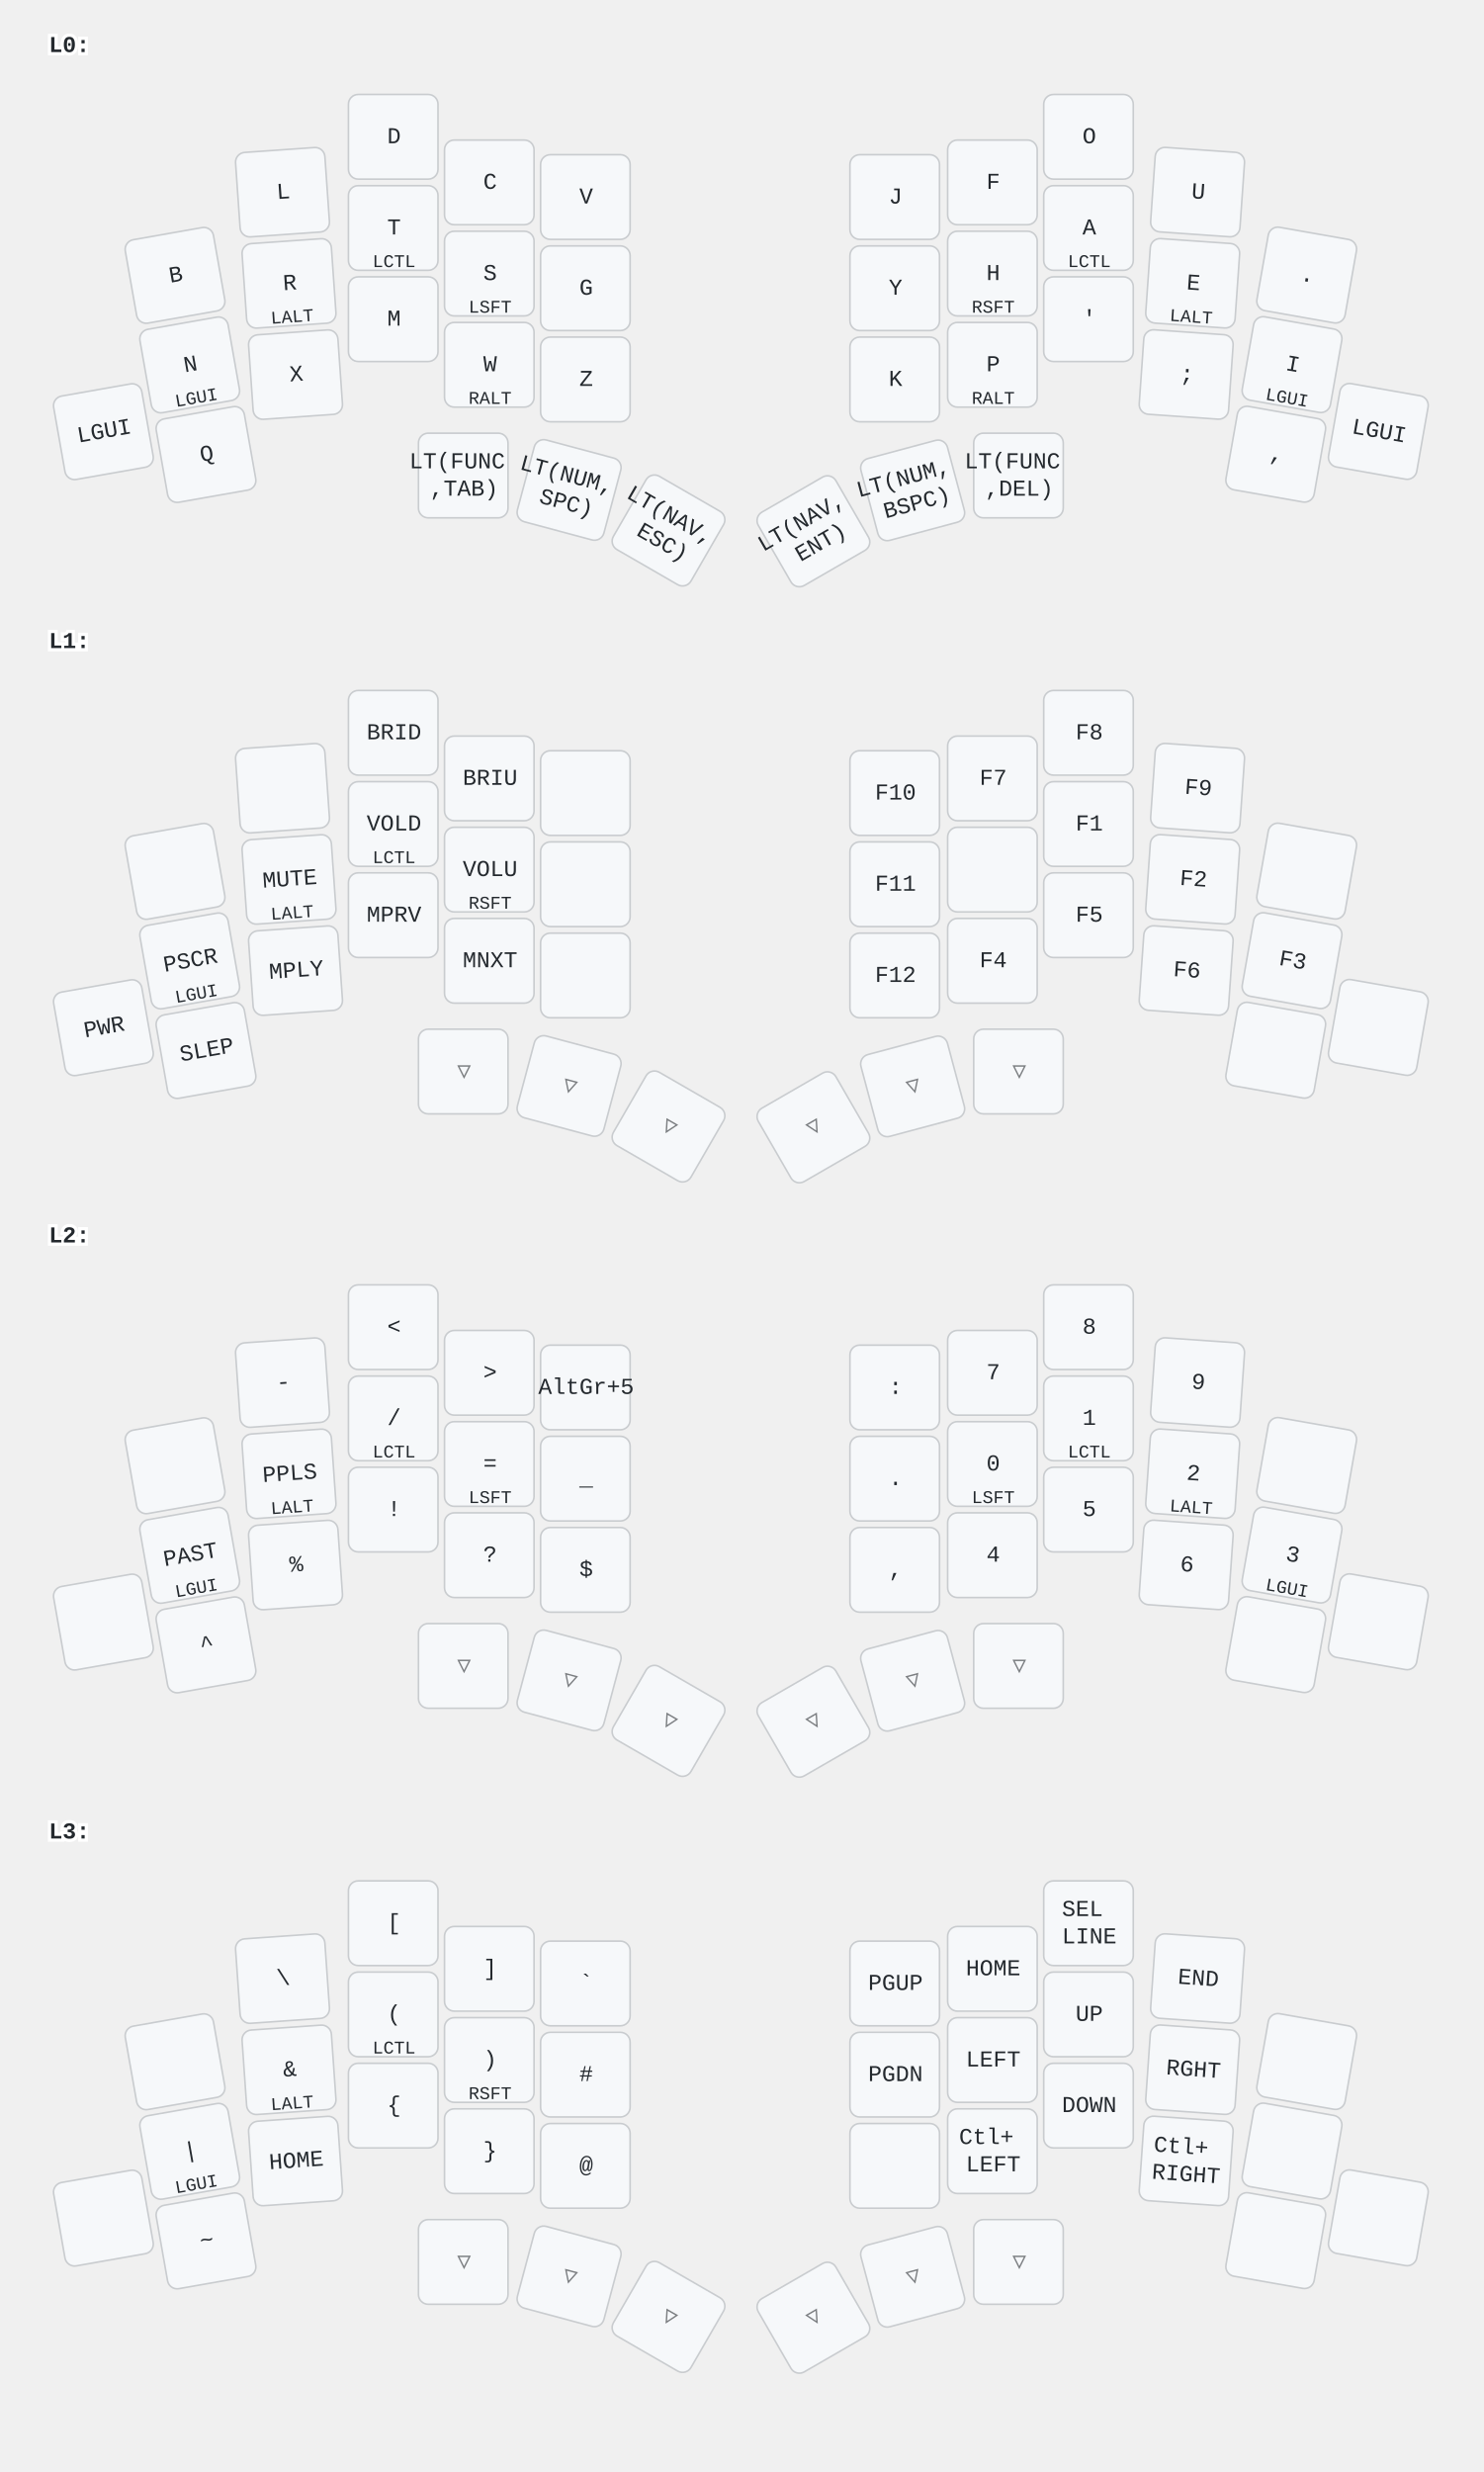
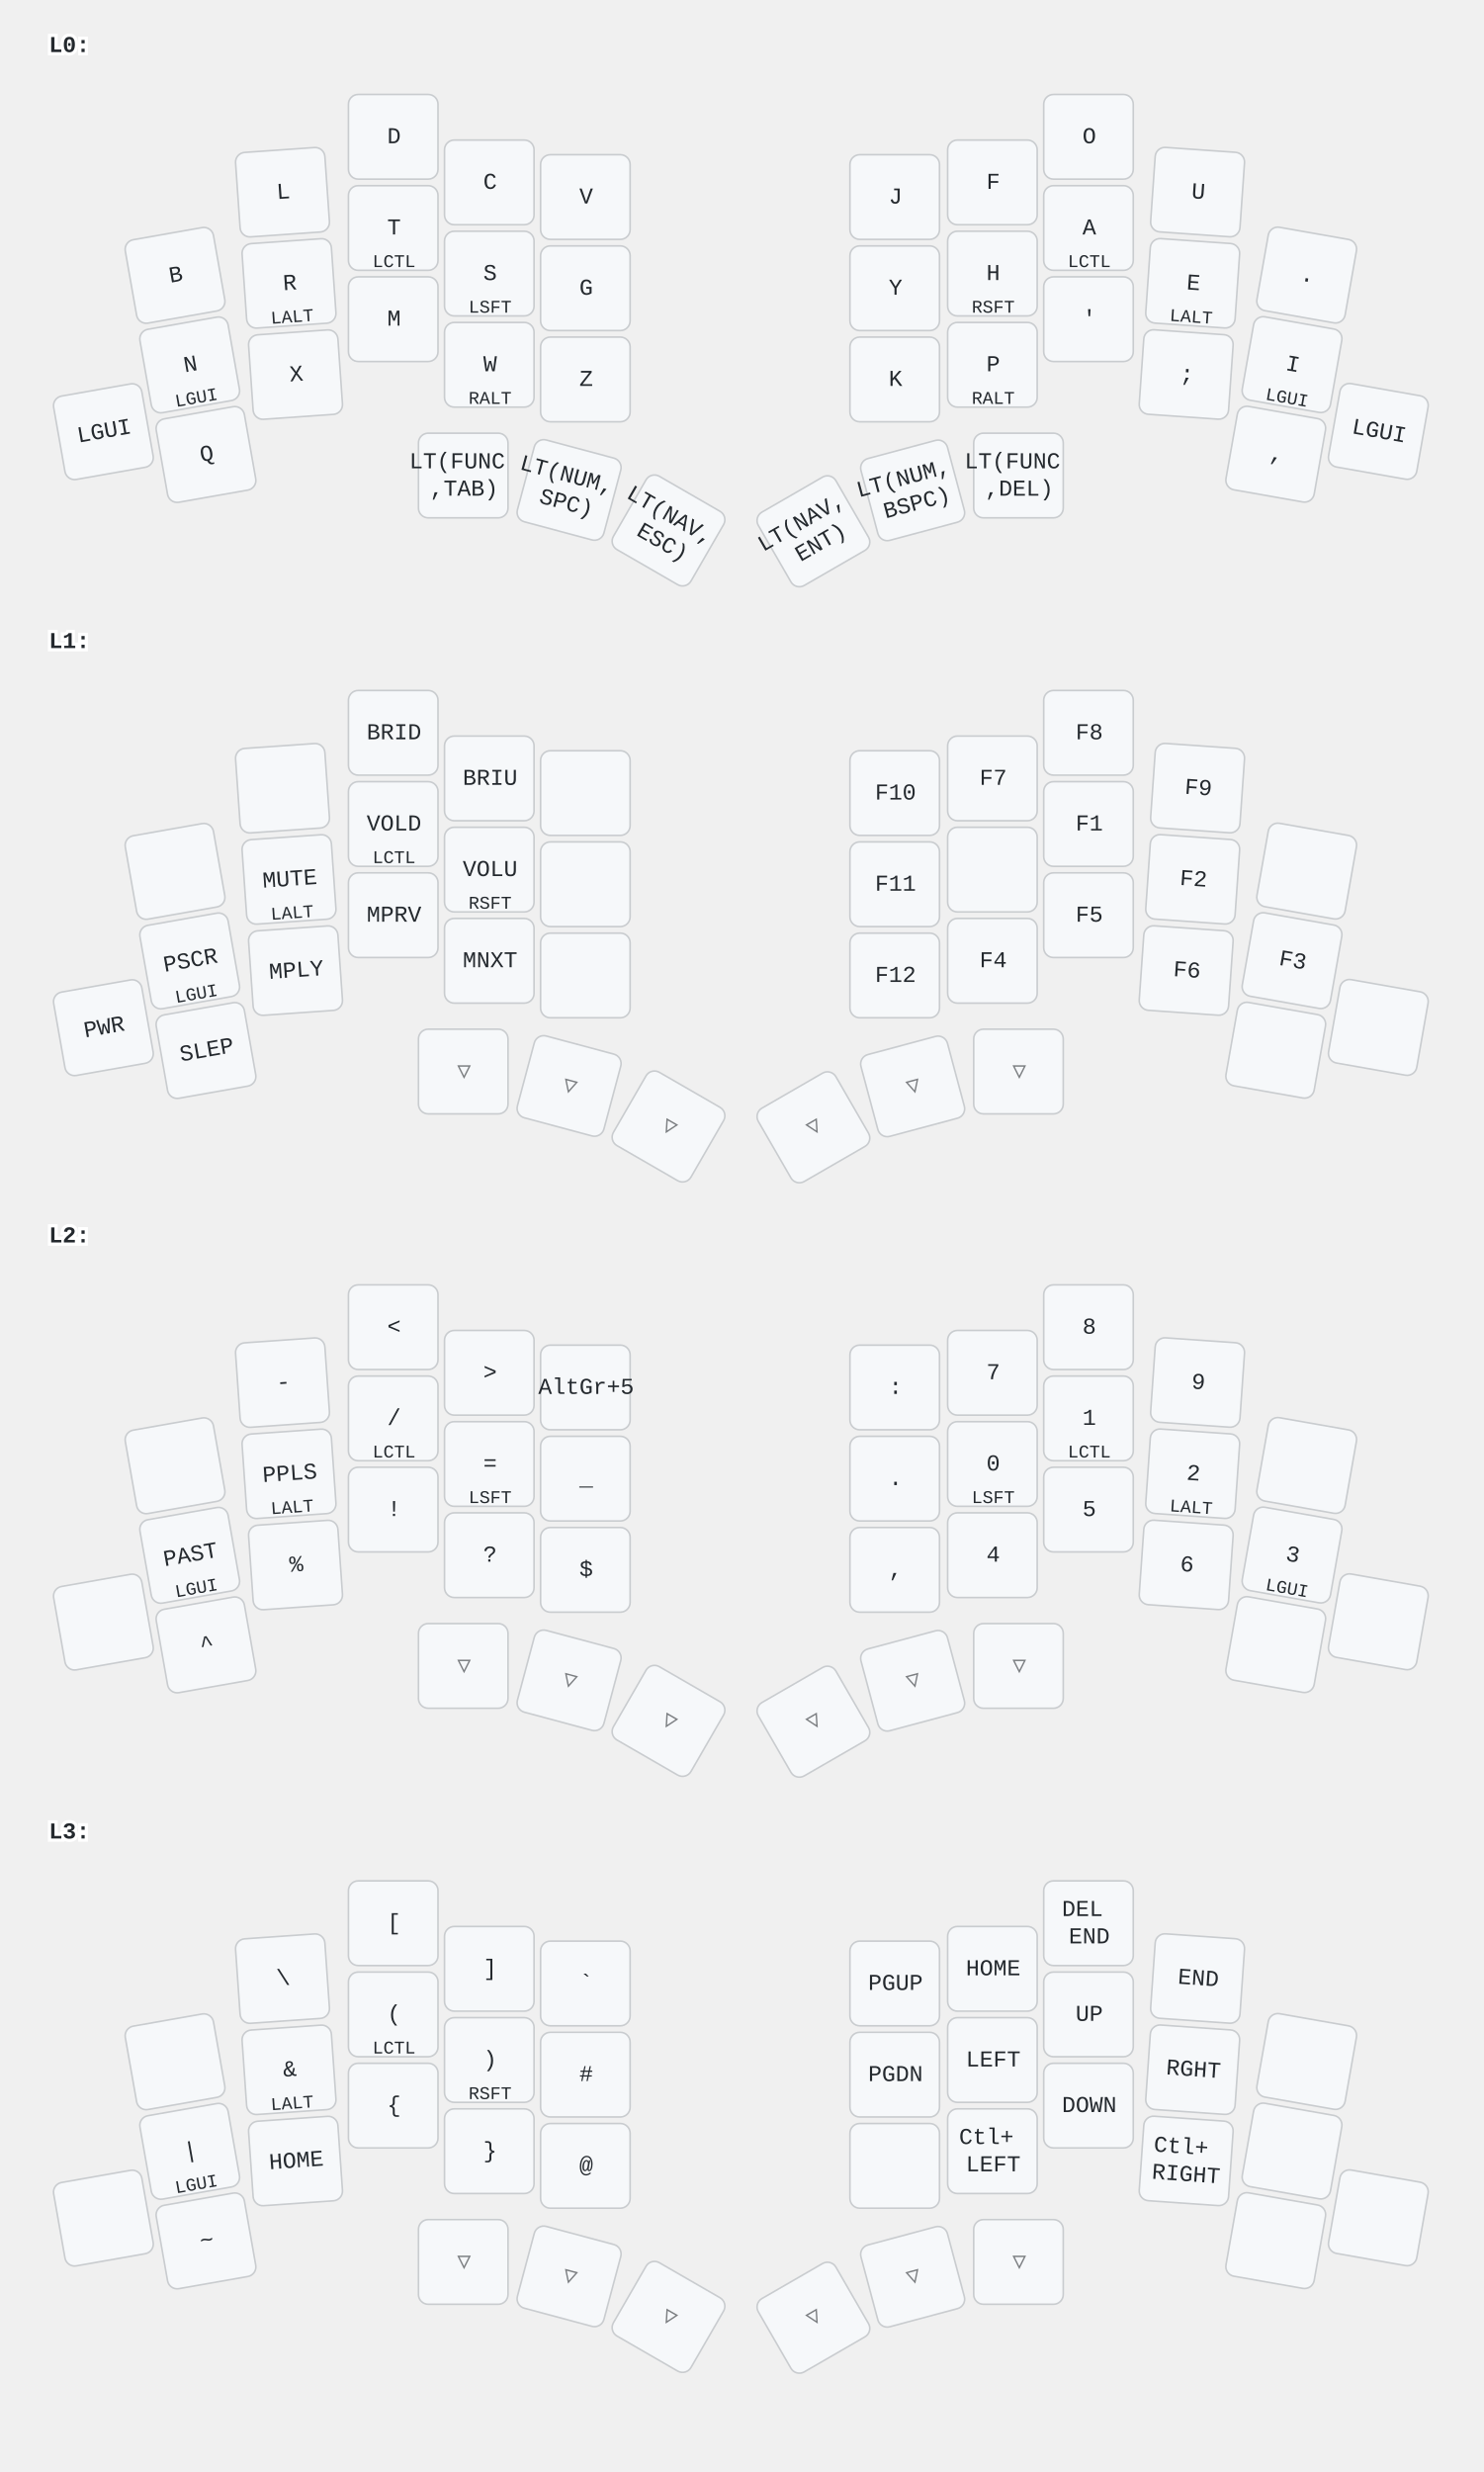
<svg xmlns="http://www.w3.org/2000/svg" width="911" height="1518" viewBox="0 0 911 1518" class="keymap">
  <style>/* inherit to force styles through use tags */
svg path {
    fill: inherit;
}

/* font and background color specifications */
svg.keymap {
    font-family: SFMono-Regular,Consolas,Liberation Mono,Menlo,monospace;
    font-size: 14px;
    font-kerning: normal;
    text-rendering: optimizeLegibility;
    fill: #24292e;
}

/* default key styling */
rect.key {
    fill: #f6f8fa;
}

rect.key, rect.combo {
    stroke: #c9cccf;
    stroke-width: 1;
}

/* default key side styling, only used is draw_key_sides is set */
rect.side {
    filter: brightness(90%);
}

/* color accent for combo boxes */
rect.combo, rect.combo-separate {
    fill: #cdf;
}

/* color accent for held keys */
rect.held, rect.combo.held {
    fill: #fdd;
}

/* color accent for ghost (optional) keys */
rect.ghost, rect.combo.ghost {
    stroke-dasharray: 4, 4;
    stroke-width: 2;
}

text {
    text-anchor: middle;
    dominant-baseline: middle;
}

/* styling for layer labels */
text.label {
    font-weight: bold;
    text-anchor: start;
    stroke: white;
    stroke-width: 4;
    paint-order: stroke;
}

/* styling for optional footer */
text.footer {
    text-anchor: end;
    dominant-baseline: auto;
    stroke: white;
    stroke-width: 4;
    paint-order: stroke;
}

/* styling for combo tap, and key non-tap label text */
text.combo, text.hold, text.shifted, text.left, text.right {
    font-size: 11px;
}

text.hold {
    text-anchor: middle;
    dominant-baseline: auto;
}

text.shifted {
    text-anchor: middle;
    dominant-baseline: hanging;
}

text.left {
    text-anchor: start;
}

text.right {
    text-anchor: end;
}

text.layer-activator {
    text-decoration: underline;
}

/* styling for hold/shifted label text in combo box */
text.combo.hold, text.combo.shifted, text.combo.left, text.combo.right {
    font-size: 8px;
}

/* lighter symbol for transparent keys */
text.trans {
    fill: #7b7e81;
}

/* styling for combo dendrons */
path.combo {
    stroke-width: 1;
    stroke: gray;
    fill: none;
}

/* Start Tabler Icons Cleanup */
/* cannot use height/width with glyphs */
.icon-tabler &gt; path {
    fill: inherit;
    stroke: inherit;
    stroke-width: 2;
}
/* hide tabler's default box */
.icon-tabler &gt; path[stroke="none"][fill="none"] {
    visibility: hidden;
}
/* End Tabler Icons Cleanup */
</style>
  <g transform="translate(30, 0)" class="layer-L0">
    <text x="0" y="28" class="label" id="L0">L0:</text>
    <g transform="translate(0, 56)">
      <g transform="translate(78, 113) rotate(-10.0)" class="key keypos-0">
        <rect rx="6" ry="6" x="-28" y="-26" width="55" height="52" class="key" />
        <text x="0" y="0" class="key tap">B</text>
      </g>
      <g transform="translate(144, 62) rotate(-4.0)" class="key keypos-1">
        <rect rx="6" ry="6" x="-28" y="-26" width="55" height="52" class="key" />
        <text x="0" y="0" class="key tap">L</text>
      </g>
      <g transform="translate(212, 28)" class="key keypos-2">
        <rect rx="6" ry="6" x="-28" y="-26" width="55" height="52" class="key" />
        <text x="0" y="0" class="key tap">D</text>
      </g>
      <g transform="translate(271, 56)" class="key keypos-3">
        <rect rx="6" ry="6" x="-28" y="-26" width="55" height="52" class="key" />
        <text x="0" y="0" class="key tap">C</text>
      </g>
      <g transform="translate(330, 65)" class="key keypos-4">
        <rect rx="6" ry="6" x="-28" y="-26" width="55" height="52" class="key" />
        <text x="0" y="0" class="key tap">V</text>
      </g>
      <g transform="translate(520, 65)" class="key keypos-5">
        <rect rx="6" ry="6" x="-28" y="-26" width="55" height="52" class="key" />
        <text x="0" y="0" class="key tap">J</text>
      </g>
      <g transform="translate(580, 56)" class="key keypos-6">
        <rect rx="6" ry="6" x="-28" y="-26" width="55" height="52" class="key" />
        <text x="0" y="0" class="key tap">F</text>
      </g>
      <g transform="translate(639, 28)" class="key keypos-7">
        <rect rx="6" ry="6" x="-28" y="-26" width="55" height="52" class="key" />
        <text x="0" y="0" class="key tap">O</text>
      </g>
      <g transform="translate(706, 62) rotate(4.0)" class="key keypos-8">
        <rect rx="6" ry="6" x="-28" y="-26" width="55" height="52" class="key" />
        <text x="0" y="0" class="key tap">U</text>
      </g>
      <g transform="translate(773, 113) rotate(10.0)" class="key keypos-9">
        <rect rx="6" ry="6" x="-28" y="-26" width="55" height="52" class="key" />
        <text x="0" y="0" class="key tap">.</text>
      </g>
      <g transform="translate(87, 168) rotate(-10.0)" class="key keypos-10">
        <rect rx="6" ry="6" x="-28" y="-26" width="55" height="52" class="key" />
        <text x="0" y="0" class="key tap">N</text>
        <text x="0" y="24" class="key hold">LGUI</text>
      </g>
      <g transform="translate(148, 118) rotate(-4.0)" class="key keypos-11">
        <rect rx="6" ry="6" x="-28" y="-26" width="55" height="52" class="key" />
        <text x="0" y="0" class="key tap">R</text>
        <text x="0" y="24" class="key hold">LALT</text>
      </g>
      <g transform="translate(212, 84)" class="key keypos-12">
        <rect rx="6" ry="6" x="-28" y="-26" width="55" height="52" class="key" />
        <text x="0" y="0" class="key tap">T</text>
        <text x="0" y="24" class="key hold">LCTL</text>
      </g>
      <g transform="translate(271, 112)" class="key keypos-13">
        <rect rx="6" ry="6" x="-28" y="-26" width="55" height="52" class="key" />
        <text x="0" y="0" class="key tap">S</text>
        <text x="0" y="24" class="key hold">LSFT</text>
      </g>
      <g transform="translate(330, 121)" class="key keypos-14">
        <rect rx="6" ry="6" x="-28" y="-26" width="55" height="52" class="key" />
        <text x="0" y="0" class="key tap">G</text>
      </g>
      <g transform="translate(520, 121)" class="key keypos-15">
        <rect rx="6" ry="6" x="-28" y="-26" width="55" height="52" class="key" />
        <text x="0" y="0" class="key tap">Y</text>
      </g>
      <g transform="translate(580, 112)" class="key keypos-16">
        <rect rx="6" ry="6" x="-28" y="-26" width="55" height="52" class="key" />
        <text x="0" y="0" class="key tap">H</text>
        <text x="0" y="24" class="key hold">RSFT</text>
      </g>
      <g transform="translate(639, 84)" class="key keypos-17">
        <rect rx="6" ry="6" x="-28" y="-26" width="55" height="52" class="key" />
        <text x="0" y="0" class="key tap">A</text>
        <text x="0" y="24" class="key hold">LCTL</text>
      </g>
      <g transform="translate(703, 118) rotate(4.0)" class="key keypos-18">
        <rect rx="6" ry="6" x="-28" y="-26" width="55" height="52" class="key" />
        <text x="0" y="0" class="key tap">E</text>
        <text x="0" y="24" class="key hold">LALT</text>
      </g>
      <g transform="translate(764, 168) rotate(10.0)" class="key keypos-19">
        <rect rx="6" ry="6" x="-28" y="-26" width="55" height="52" class="key" />
        <text x="0" y="0" class="key tap">I</text>
        <text x="0" y="24" class="key hold">LGUI</text>
      </g>
      <g transform="translate(34, 209) rotate(-10.0)" class="key keypos-20">
        <rect rx="6" ry="6" x="-28" y="-26" width="55" height="52" class="key" />
        <text x="0" y="0" class="key tap">LGUI</text>
      </g>
      <g transform="translate(97, 223) rotate(-10.0)" class="key keypos-21">
        <rect rx="6" ry="6" x="-28" y="-26" width="55" height="52" class="key" />
        <text x="0" y="0" class="key tap">Q</text>
      </g>
      <g transform="translate(152, 174) rotate(-4.0)" class="key keypos-22">
        <rect rx="6" ry="6" x="-28" y="-26" width="55" height="52" class="key" />
        <text x="0" y="0" class="key tap">X</text>
      </g>
      <g transform="translate(212, 140)" class="key keypos-23">
        <rect rx="6" ry="6" x="-28" y="-26" width="55" height="52" class="key" />
        <text x="0" y="0" class="key tap">M</text>
      </g>
      <g transform="translate(271, 168)" class="key keypos-24">
        <rect rx="6" ry="6" x="-28" y="-26" width="55" height="52" class="key" />
        <text x="0" y="0" class="key tap">W</text>
        <text x="0" y="24" class="key hold">RALT</text>
      </g>
      <g transform="translate(330, 177)" class="key keypos-25">
        <rect rx="6" ry="6" x="-28" y="-26" width="55" height="52" class="key" />
        <text x="0" y="0" class="key tap">Z</text>
      </g>
      <g transform="translate(520, 177)" class="key keypos-26">
        <rect rx="6" ry="6" x="-28" y="-26" width="55" height="52" class="key" />
        <text x="0" y="0" class="key tap">K</text>
      </g>
      <g transform="translate(580, 168)" class="key keypos-27">
        <rect rx="6" ry="6" x="-28" y="-26" width="55" height="52" class="key" />
        <text x="0" y="0" class="key tap">P</text>
        <text x="0" y="24" class="key hold">RALT</text>
      </g>
      <g transform="translate(639, 140)" class="key keypos-28">
        <rect rx="6" ry="6" x="-28" y="-26" width="55" height="52" class="key" />
        <text x="0" y="0" class="key tap">'</text>
      </g>
      <g transform="translate(699, 174) rotate(4.0)" class="key keypos-29">
        <rect rx="6" ry="6" x="-28" y="-26" width="55" height="52" class="key" />
        <text x="0" y="0" class="key tap">;</text>
      </g>
      <g transform="translate(754, 223) rotate(10.0)" class="key keypos-30">
        <rect rx="6" ry="6" x="-28" y="-26" width="55" height="52" class="key" />
        <text x="0" y="0" class="key tap">,</text>
      </g>
      <g transform="translate(817, 209) rotate(10.0)" class="key keypos-31">
        <rect rx="6" ry="6" x="-28" y="-26" width="55" height="52" class="key" />
        <text x="0" y="0" class="key tap">LGUI</text>
      </g>
      <g transform="translate(255, 236)" class="key keypos-32">
        <rect rx="6" ry="6" x="-28" y="-26" width="55" height="52" class="key" />
        <text x="0" y="0" class="key tap">
          <tspan x="0" dy="-0.6em">LT(FUNC</tspan>
          <tspan x="0" dy="1.2em">,TAB)</tspan>
        </text>
      </g>
      <g transform="translate(320, 245) rotate(15.0)" class="key keypos-33">
        <rect rx="6" ry="6" x="-28" y="-26" width="55" height="52" class="key" />
        <text x="0" y="0" class="key tap">
          <tspan x="0" dy="-0.6em">LT(NUM,</tspan>
          <tspan x="0" dy="1.2em">SPC)</tspan>
        </text>
      </g>
      <g transform="translate(381, 270) rotate(30.0)" class="key keypos-34">
        <rect rx="6" ry="6" x="-28" y="-26" width="55" height="52" class="key" />
        <text x="0" y="0" class="key tap">
          <tspan x="0" dy="-0.6em">LT(NAV,</tspan>
          <tspan x="0" dy="1.2em">ESC)</tspan>
        </text>
      </g>
      <g transform="translate(470, 270) rotate(-30.0)" class="key keypos-35">
        <rect rx="6" ry="6" x="-28" y="-26" width="55" height="52" class="key" />
        <text x="0" y="0" class="key tap">
          <tspan x="0" dy="-0.6em">LT(NAV,</tspan>
          <tspan x="0" dy="1.2em">ENT)</tspan>
        </text>
      </g>
      <g transform="translate(531, 245) rotate(-15.0)" class="key keypos-36">
        <rect rx="6" ry="6" x="-28" y="-26" width="55" height="52" class="key" />
        <text x="0" y="0" class="key tap">
          <tspan x="0" dy="-0.6em">LT(NUM,</tspan>
          <tspan x="0" dy="1.2em">BSPC)</tspan>
        </text>
      </g>
      <g transform="translate(596, 236)" class="key keypos-37">
        <rect rx="6" ry="6" x="-28" y="-26" width="55" height="52" class="key" />
        <text x="0" y="0" class="key tap">
          <tspan x="0" dy="-0.6em">LT(FUNC</tspan>
          <tspan x="0" dy="1.2em">,DEL)</tspan>
        </text>
      </g>
    </g>
  </g>
  <g transform="translate(30, 366)" class="layer-L1">
    <text x="0" y="28" class="label" id="L1">L1:</text>
    <g transform="translate(0, 56)">
      <g transform="translate(78, 113) rotate(-10.0)" class="key keypos-0">
        <rect rx="6" ry="6" x="-28" y="-26" width="55" height="52" class="key" />
      </g>
      <g transform="translate(144, 62) rotate(-4.0)" class="key keypos-1">
        <rect rx="6" ry="6" x="-28" y="-26" width="55" height="52" class="key" />
      </g>
      <g transform="translate(212, 28)" class="key keypos-2">
        <rect rx="6" ry="6" x="-28" y="-26" width="55" height="52" class="key" />
        <text x="0" y="0" class="key tap">BRID</text>
      </g>
      <g transform="translate(271, 56)" class="key keypos-3">
        <rect rx="6" ry="6" x="-28" y="-26" width="55" height="52" class="key" />
        <text x="0" y="0" class="key tap">BRIU</text>
      </g>
      <g transform="translate(330, 65)" class="key keypos-4">
        <rect rx="6" ry="6" x="-28" y="-26" width="55" height="52" class="key" />
      </g>
      <g transform="translate(520, 65)" class="key keypos-5">
        <rect rx="6" ry="6" x="-28" y="-26" width="55" height="52" class="key" />
        <text x="0" y="0" class="key tap">F10</text>
      </g>
      <g transform="translate(580, 56)" class="key keypos-6">
        <rect rx="6" ry="6" x="-28" y="-26" width="55" height="52" class="key" />
        <text x="0" y="0" class="key tap">F7</text>
      </g>
      <g transform="translate(639, 28)" class="key keypos-7">
        <rect rx="6" ry="6" x="-28" y="-26" width="55" height="52" class="key" />
        <text x="0" y="0" class="key tap">F8</text>
      </g>
      <g transform="translate(706, 62) rotate(4.0)" class="key keypos-8">
        <rect rx="6" ry="6" x="-28" y="-26" width="55" height="52" class="key" />
        <text x="0" y="0" class="key tap">F9</text>
      </g>
      <g transform="translate(773, 113) rotate(10.0)" class="key keypos-9">
        <rect rx="6" ry="6" x="-28" y="-26" width="55" height="52" class="key" />
      </g>
      <g transform="translate(87, 168) rotate(-10.0)" class="key keypos-10">
        <rect rx="6" ry="6" x="-28" y="-26" width="55" height="52" class="key" />
        <text x="0" y="0" class="key tap">PSCR</text>
        <text x="0" y="24" class="key hold">LGUI</text>
      </g>
      <g transform="translate(148, 118) rotate(-4.0)" class="key keypos-11">
        <rect rx="6" ry="6" x="-28" y="-26" width="55" height="52" class="key" />
        <text x="0" y="0" class="key tap">MUTE</text>
        <text x="0" y="24" class="key hold">LALT</text>
      </g>
      <g transform="translate(212, 84)" class="key keypos-12">
        <rect rx="6" ry="6" x="-28" y="-26" width="55" height="52" class="key" />
        <text x="0" y="0" class="key tap">VOLD</text>
        <text x="0" y="24" class="key hold">LCTL</text>
      </g>
      <g transform="translate(271, 112)" class="key keypos-13">
        <rect rx="6" ry="6" x="-28" y="-26" width="55" height="52" class="key" />
        <text x="0" y="0" class="key tap">VOLU</text>
        <text x="0" y="24" class="key hold">RSFT</text>
      </g>
      <g transform="translate(330, 121)" class="key keypos-14">
        <rect rx="6" ry="6" x="-28" y="-26" width="55" height="52" class="key" />
      </g>
      <g transform="translate(520, 121)" class="key keypos-15">
        <rect rx="6" ry="6" x="-28" y="-26" width="55" height="52" class="key" />
        <text x="0" y="0" class="key tap">F11</text>
      </g>
      <g transform="translate(580, 112)" class="key keypos-16">
        <rect rx="6" ry="6" x="-28" y="-26" width="55" height="52" class="key" />
      </g>
      <g transform="translate(639, 84)" class="key keypos-17">
        <rect rx="6" ry="6" x="-28" y="-26" width="55" height="52" class="key" />
        <text x="0" y="0" class="key tap">F1</text>
      </g>
      <g transform="translate(703, 118) rotate(4.0)" class="key keypos-18">
        <rect rx="6" ry="6" x="-28" y="-26" width="55" height="52" class="key" />
        <text x="0" y="0" class="key tap">F2</text>
      </g>
      <g transform="translate(764, 168) rotate(10.0)" class="key keypos-19">
        <rect rx="6" ry="6" x="-28" y="-26" width="55" height="52" class="key" />
        <text x="0" y="0" class="key tap">F3</text>
      </g>
      <g transform="translate(34, 209) rotate(-10.0)" class="key keypos-20">
        <rect rx="6" ry="6" x="-28" y="-26" width="55" height="52" class="key" />
        <text x="0" y="0" class="key tap">PWR</text>
      </g>
      <g transform="translate(97, 223) rotate(-10.0)" class="key keypos-21">
        <rect rx="6" ry="6" x="-28" y="-26" width="55" height="52" class="key" />
        <text x="0" y="0" class="key tap">SLEP</text>
      </g>
      <g transform="translate(152, 174) rotate(-4.0)" class="key keypos-22">
        <rect rx="6" ry="6" x="-28" y="-26" width="55" height="52" class="key" />
        <text x="0" y="0" class="key tap">MPLY</text>
      </g>
      <g transform="translate(212, 140)" class="key keypos-23">
        <rect rx="6" ry="6" x="-28" y="-26" width="55" height="52" class="key" />
        <text x="0" y="0" class="key tap">MPRV</text>
      </g>
      <g transform="translate(271, 168)" class="key keypos-24">
        <rect rx="6" ry="6" x="-28" y="-26" width="55" height="52" class="key" />
        <text x="0" y="0" class="key tap">MNXT</text>
      </g>
      <g transform="translate(330, 177)" class="key keypos-25">
        <rect rx="6" ry="6" x="-28" y="-26" width="55" height="52" class="key" />
      </g>
      <g transform="translate(520, 177)" class="key keypos-26">
        <rect rx="6" ry="6" x="-28" y="-26" width="55" height="52" class="key" />
        <text x="0" y="0" class="key tap">F12</text>
      </g>
      <g transform="translate(580, 168)" class="key keypos-27">
        <rect rx="6" ry="6" x="-28" y="-26" width="55" height="52" class="key" />
        <text x="0" y="0" class="key tap">F4</text>
      </g>
      <g transform="translate(639, 140)" class="key keypos-28">
        <rect rx="6" ry="6" x="-28" y="-26" width="55" height="52" class="key" />
        <text x="0" y="0" class="key tap">F5</text>
      </g>
      <g transform="translate(699, 174) rotate(4.0)" class="key keypos-29">
        <rect rx="6" ry="6" x="-28" y="-26" width="55" height="52" class="key" />
        <text x="0" y="0" class="key tap">F6</text>
      </g>
      <g transform="translate(754, 223) rotate(10.0)" class="key keypos-30">
        <rect rx="6" ry="6" x="-28" y="-26" width="55" height="52" class="key" />
      </g>
      <g transform="translate(817, 209) rotate(10.0)" class="key keypos-31">
        <rect rx="6" ry="6" x="-28" y="-26" width="55" height="52" class="key" />
      </g>
      <g transform="translate(255, 236)" class="key trans keypos-32">
        <rect rx="6" ry="6" x="-28" y="-26" width="55" height="52" class="key trans" />
        <text x="0" y="0" class="key trans tap">▽</text>
      </g>
      <g transform="translate(320, 245) rotate(15.0)" class="key trans keypos-33">
        <rect rx="6" ry="6" x="-28" y="-26" width="55" height="52" class="key trans" />
        <text x="0" y="0" class="key trans tap">▽</text>
      </g>
      <g transform="translate(381, 270) rotate(30.0)" class="key trans keypos-34">
        <rect rx="6" ry="6" x="-28" y="-26" width="55" height="52" class="key trans" />
        <text x="0" y="0" class="key trans tap">▽</text>
      </g>
      <g transform="translate(470, 270) rotate(-30.0)" class="key trans keypos-35">
        <rect rx="6" ry="6" x="-28" y="-26" width="55" height="52" class="key trans" />
        <text x="0" y="0" class="key trans tap">▽</text>
      </g>
      <g transform="translate(531, 245) rotate(-15.0)" class="key trans keypos-36">
        <rect rx="6" ry="6" x="-28" y="-26" width="55" height="52" class="key trans" />
        <text x="0" y="0" class="key trans tap">▽</text>
      </g>
      <g transform="translate(596, 236)" class="key trans keypos-37">
        <rect rx="6" ry="6" x="-28" y="-26" width="55" height="52" class="key trans" />
        <text x="0" y="0" class="key trans tap">▽</text>
      </g>
    </g>
  </g>
  <g transform="translate(30, 731)" class="layer-L2">
    <text x="0" y="28" class="label" id="L2">L2:</text>
    <g transform="translate(0, 56)">
      <g transform="translate(78, 113) rotate(-10.0)" class="key keypos-0">
        <rect rx="6" ry="6" x="-28" y="-26" width="55" height="52" class="key" />
      </g>
      <g transform="translate(144, 62) rotate(-4.0)" class="key keypos-1">
        <rect rx="6" ry="6" x="-28" y="-26" width="55" height="52" class="key" />
        <text x="0" y="0" class="key tap">-</text>
      </g>
      <g transform="translate(212, 28)" class="key keypos-2">
        <rect rx="6" ry="6" x="-28" y="-26" width="55" height="52" class="key" />
        <text x="0" y="0" class="key tap">&lt;</text>
      </g>
      <g transform="translate(271, 56)" class="key keypos-3">
        <rect rx="6" ry="6" x="-28" y="-26" width="55" height="52" class="key" />
        <text x="0" y="0" class="key tap">&gt;</text>
      </g>
      <g transform="translate(330, 65)" class="key keypos-4">
        <rect rx="6" ry="6" x="-28" y="-26" width="55" height="52" class="key" />
        <text x="0" y="0" class="key tap">AltGr+5</text>
      </g>
      <g transform="translate(520, 65)" class="key keypos-5">
        <rect rx="6" ry="6" x="-28" y="-26" width="55" height="52" class="key" />
        <text x="0" y="0" class="key tap">:</text>
      </g>
      <g transform="translate(580, 56)" class="key keypos-6">
        <rect rx="6" ry="6" x="-28" y="-26" width="55" height="52" class="key" />
        <text x="0" y="0" class="key tap">7</text>
      </g>
      <g transform="translate(639, 28)" class="key keypos-7">
        <rect rx="6" ry="6" x="-28" y="-26" width="55" height="52" class="key" />
        <text x="0" y="0" class="key tap">8</text>
      </g>
      <g transform="translate(706, 62) rotate(4.0)" class="key keypos-8">
        <rect rx="6" ry="6" x="-28" y="-26" width="55" height="52" class="key" />
        <text x="0" y="0" class="key tap">9</text>
      </g>
      <g transform="translate(773, 113) rotate(10.0)" class="key keypos-9">
        <rect rx="6" ry="6" x="-28" y="-26" width="55" height="52" class="key" />
      </g>
      <g transform="translate(87, 168) rotate(-10.0)" class="key keypos-10">
        <rect rx="6" ry="6" x="-28" y="-26" width="55" height="52" class="key" />
        <text x="0" y="0" class="key tap">PAST</text>
        <text x="0" y="24" class="key hold">LGUI</text>
      </g>
      <g transform="translate(148, 118) rotate(-4.0)" class="key keypos-11">
        <rect rx="6" ry="6" x="-28" y="-26" width="55" height="52" class="key" />
        <text x="0" y="0" class="key tap">PPLS</text>
        <text x="0" y="24" class="key hold">LALT</text>
      </g>
      <g transform="translate(212, 84)" class="key keypos-12">
        <rect rx="6" ry="6" x="-28" y="-26" width="55" height="52" class="key" />
        <text x="0" y="0" class="key tap">/</text>
        <text x="0" y="24" class="key hold">LCTL</text>
      </g>
      <g transform="translate(271, 112)" class="key keypos-13">
        <rect rx="6" ry="6" x="-28" y="-26" width="55" height="52" class="key" />
        <text x="0" y="0" class="key tap">=</text>
        <text x="0" y="24" class="key hold">LSFT</text>
      </g>
      <g transform="translate(330, 121)" class="key keypos-14">
        <rect rx="6" ry="6" x="-28" y="-26" width="55" height="52" class="key" />
        <text x="0" y="0" class="key tap">_</text>
      </g>
      <g transform="translate(520, 121)" class="key keypos-15">
        <rect rx="6" ry="6" x="-28" y="-26" width="55" height="52" class="key" />
        <text x="0" y="0" class="key tap">.</text>
      </g>
      <g transform="translate(580, 112)" class="key keypos-16">
        <rect rx="6" ry="6" x="-28" y="-26" width="55" height="52" class="key" />
        <text x="0" y="0" class="key tap">0</text>
        <text x="0" y="24" class="key hold">LSFT</text>
      </g>
      <g transform="translate(639, 84)" class="key keypos-17">
        <rect rx="6" ry="6" x="-28" y="-26" width="55" height="52" class="key" />
        <text x="0" y="0" class="key tap">1</text>
        <text x="0" y="24" class="key hold">LCTL</text>
      </g>
      <g transform="translate(703, 118) rotate(4.0)" class="key keypos-18">
        <rect rx="6" ry="6" x="-28" y="-26" width="55" height="52" class="key" />
        <text x="0" y="0" class="key tap">2</text>
        <text x="0" y="24" class="key hold">LALT</text>
      </g>
      <g transform="translate(764, 168) rotate(10.0)" class="key keypos-19">
        <rect rx="6" ry="6" x="-28" y="-26" width="55" height="52" class="key" />
        <text x="0" y="0" class="key tap">3</text>
        <text x="0" y="24" class="key hold">LGUI</text>
      </g>
      <g transform="translate(34, 209) rotate(-10.0)" class="key keypos-20">
        <rect rx="6" ry="6" x="-28" y="-26" width="55" height="52" class="key" />
      </g>
      <g transform="translate(97, 223) rotate(-10.0)" class="key keypos-21">
        <rect rx="6" ry="6" x="-28" y="-26" width="55" height="52" class="key" />
        <text x="0" y="0" class="key tap">^</text>
      </g>
      <g transform="translate(152, 174) rotate(-4.0)" class="key keypos-22">
        <rect rx="6" ry="6" x="-28" y="-26" width="55" height="52" class="key" />
        <text x="0" y="0" class="key tap">%</text>
      </g>
      <g transform="translate(212, 140)" class="key keypos-23">
        <rect rx="6" ry="6" x="-28" y="-26" width="55" height="52" class="key" />
        <text x="0" y="0" class="key tap">!</text>
      </g>
      <g transform="translate(271, 168)" class="key keypos-24">
        <rect rx="6" ry="6" x="-28" y="-26" width="55" height="52" class="key" />
        <text x="0" y="0" class="key tap">?</text>
      </g>
      <g transform="translate(330, 177)" class="key keypos-25">
        <rect rx="6" ry="6" x="-28" y="-26" width="55" height="52" class="key" />
        <text x="0" y="0" class="key tap">$</text>
      </g>
      <g transform="translate(520, 177)" class="key keypos-26">
        <rect rx="6" ry="6" x="-28" y="-26" width="55" height="52" class="key" />
        <text x="0" y="0" class="key tap">,</text>
      </g>
      <g transform="translate(580, 168)" class="key keypos-27">
        <rect rx="6" ry="6" x="-28" y="-26" width="55" height="52" class="key" />
        <text x="0" y="0" class="key tap">4</text>
      </g>
      <g transform="translate(639, 140)" class="key keypos-28">
        <rect rx="6" ry="6" x="-28" y="-26" width="55" height="52" class="key" />
        <text x="0" y="0" class="key tap">5</text>
      </g>
      <g transform="translate(699, 174) rotate(4.0)" class="key keypos-29">
        <rect rx="6" ry="6" x="-28" y="-26" width="55" height="52" class="key" />
        <text x="0" y="0" class="key tap">6</text>
      </g>
      <g transform="translate(754, 223) rotate(10.0)" class="key keypos-30">
        <rect rx="6" ry="6" x="-28" y="-26" width="55" height="52" class="key" />
      </g>
      <g transform="translate(817, 209) rotate(10.0)" class="key keypos-31">
        <rect rx="6" ry="6" x="-28" y="-26" width="55" height="52" class="key" />
      </g>
      <g transform="translate(255, 236)" class="key trans keypos-32">
        <rect rx="6" ry="6" x="-28" y="-26" width="55" height="52" class="key trans" />
        <text x="0" y="0" class="key trans tap">▽</text>
      </g>
      <g transform="translate(320, 245) rotate(15.0)" class="key trans keypos-33">
        <rect rx="6" ry="6" x="-28" y="-26" width="55" height="52" class="key trans" />
        <text x="0" y="0" class="key trans tap">▽</text>
      </g>
      <g transform="translate(381, 270) rotate(30.0)" class="key trans keypos-34">
        <rect rx="6" ry="6" x="-28" y="-26" width="55" height="52" class="key trans" />
        <text x="0" y="0" class="key trans tap">▽</text>
      </g>
      <g transform="translate(470, 270) rotate(-30.0)" class="key trans keypos-35">
        <rect rx="6" ry="6" x="-28" y="-26" width="55" height="52" class="key trans" />
        <text x="0" y="0" class="key trans tap">▽</text>
      </g>
      <g transform="translate(531, 245) rotate(-15.0)" class="key trans keypos-36">
        <rect rx="6" ry="6" x="-28" y="-26" width="55" height="52" class="key trans" />
        <text x="0" y="0" class="key trans tap">▽</text>
      </g>
      <g transform="translate(596, 236)" class="key trans keypos-37">
        <rect rx="6" ry="6" x="-28" y="-26" width="55" height="52" class="key trans" />
        <text x="0" y="0" class="key trans tap">▽</text>
      </g>
    </g>
  </g>
  <g transform="translate(30, 1097)" class="layer-L3">
    <text x="0" y="28" class="label" id="L3">L3:</text>
    <g transform="translate(0, 56)">
      <g transform="translate(78, 113) rotate(-10.0)" class="key keypos-0">
        <rect rx="6" ry="6" x="-28" y="-26" width="55" height="52" class="key" />
      </g>
      <g transform="translate(144, 62) rotate(-4.0)" class="key keypos-1">
        <rect rx="6" ry="6" x="-28" y="-26" width="55" height="52" class="key" />
        <text x="0" y="0" class="key tap">\</text>
      </g>
      <g transform="translate(212, 28)" class="key keypos-2">
        <rect rx="6" ry="6" x="-28" y="-26" width="55" height="52" class="key" />
        <text x="0" y="0" class="key tap">[</text>
      </g>
      <g transform="translate(271, 56)" class="key keypos-3">
        <rect rx="6" ry="6" x="-28" y="-26" width="55" height="52" class="key" />
        <text x="0" y="0" class="key tap">]</text>
      </g>
      <g transform="translate(330, 65)" class="key keypos-4">
        <rect rx="6" ry="6" x="-28" y="-26" width="55" height="52" class="key" />
        <text x="0" y="0" class="key tap">`</text>
      </g>
      <g transform="translate(520, 65)" class="key keypos-5">
        <rect rx="6" ry="6" x="-28" y="-26" width="55" height="52" class="key" />
        <text x="0" y="0" class="key tap">PGUP</text>
      </g>
      <g transform="translate(580, 56)" class="key keypos-6">
        <rect rx="6" ry="6" x="-28" y="-26" width="55" height="52" class="key" />
        <text x="0" y="0" class="key tap">HOME</text>
      </g>
      <g transform="translate(639, 28)" class="key keypos-7">
        <rect rx="6" ry="6" x="-28" y="-26" width="55" height="52" class="key" />
        <text x="0" y="0" class="key tap">
-           <tspan x="0" dy="-0.6em">SEL</tspan>
-           <tspan x="0" dy="1.2em">LINE</tspan>
+           <tspan x="0" dy="-0.6em">DEL</tspan>
+           <tspan x="0" dy="1.2em">END</tspan>
        </text>
      </g>
      <g transform="translate(706, 62) rotate(4.0)" class="key keypos-8">
        <rect rx="6" ry="6" x="-28" y="-26" width="55" height="52" class="key" />
        <text x="0" y="0" class="key tap">END</text>
      </g>
      <g transform="translate(773, 113) rotate(10.0)" class="key keypos-9">
        <rect rx="6" ry="6" x="-28" y="-26" width="55" height="52" class="key" />
      </g>
      <g transform="translate(87, 168) rotate(-10.0)" class="key keypos-10">
        <rect rx="6" ry="6" x="-28" y="-26" width="55" height="52" class="key" />
        <text x="0" y="0" class="key tap">|</text>
        <text x="0" y="24" class="key hold">LGUI</text>
      </g>
      <g transform="translate(148, 118) rotate(-4.0)" class="key keypos-11">
        <rect rx="6" ry="6" x="-28" y="-26" width="55" height="52" class="key" />
        <text x="0" y="0" class="key tap">&amp;</text>
        <text x="0" y="24" class="key hold">LALT</text>
      </g>
      <g transform="translate(212, 84)" class="key keypos-12">
        <rect rx="6" ry="6" x="-28" y="-26" width="55" height="52" class="key" />
        <text x="0" y="0" class="key tap">(</text>
        <text x="0" y="24" class="key hold">LCTL</text>
      </g>
      <g transform="translate(271, 112)" class="key keypos-13">
        <rect rx="6" ry="6" x="-28" y="-26" width="55" height="52" class="key" />
        <text x="0" y="0" class="key tap">)</text>
        <text x="0" y="24" class="key hold">RSFT</text>
      </g>
      <g transform="translate(330, 121)" class="key keypos-14">
        <rect rx="6" ry="6" x="-28" y="-26" width="55" height="52" class="key" />
        <text x="0" y="0" class="key tap">#</text>
      </g>
      <g transform="translate(520, 121)" class="key keypos-15">
        <rect rx="6" ry="6" x="-28" y="-26" width="55" height="52" class="key" />
        <text x="0" y="0" class="key tap">PGDN</text>
      </g>
      <g transform="translate(580, 112)" class="key keypos-16">
        <rect rx="6" ry="6" x="-28" y="-26" width="55" height="52" class="key" />
        <text x="0" y="0" class="key tap">LEFT</text>
      </g>
      <g transform="translate(639, 84)" class="key keypos-17">
        <rect rx="6" ry="6" x="-28" y="-26" width="55" height="52" class="key" />
        <text x="0" y="0" class="key tap">UP</text>
      </g>
      <g transform="translate(703, 118) rotate(4.0)" class="key keypos-18">
        <rect rx="6" ry="6" x="-28" y="-26" width="55" height="52" class="key" />
        <text x="0" y="0" class="key tap">RGHT</text>
      </g>
      <g transform="translate(764, 168) rotate(10.0)" class="key keypos-19">
        <rect rx="6" ry="6" x="-28" y="-26" width="55" height="52" class="key" />
      </g>
      <g transform="translate(34, 209) rotate(-10.0)" class="key keypos-20">
        <rect rx="6" ry="6" x="-28" y="-26" width="55" height="52" class="key" />
      </g>
      <g transform="translate(97, 223) rotate(-10.0)" class="key keypos-21">
        <rect rx="6" ry="6" x="-28" y="-26" width="55" height="52" class="key" />
        <text x="0" y="0" class="key tap">~</text>
      </g>
      <g transform="translate(152, 174) rotate(-4.0)" class="key keypos-22">
        <rect rx="6" ry="6" x="-28" y="-26" width="55" height="52" class="key" />
        <text x="0" y="0" class="key tap">HOME</text>
      </g>
      <g transform="translate(212, 140)" class="key keypos-23">
        <rect rx="6" ry="6" x="-28" y="-26" width="55" height="52" class="key" />
        <text x="0" y="0" class="key tap">{</text>
      </g>
      <g transform="translate(271, 168)" class="key keypos-24">
        <rect rx="6" ry="6" x="-28" y="-26" width="55" height="52" class="key" />
        <text x="0" y="0" class="key tap">}</text>
      </g>
      <g transform="translate(330, 177)" class="key keypos-25">
        <rect rx="6" ry="6" x="-28" y="-26" width="55" height="52" class="key" />
        <text x="0" y="0" class="key tap">@</text>
      </g>
      <g transform="translate(520, 177)" class="key keypos-26">
        <rect rx="6" ry="6" x="-28" y="-26" width="55" height="52" class="key" />
      </g>
      <g transform="translate(580, 168)" class="key keypos-27">
        <rect rx="6" ry="6" x="-28" y="-26" width="55" height="52" class="key" />
        <text x="0" y="0" class="key tap">
          <tspan x="0" dy="-0.6em">Ctl+</tspan>
          <tspan x="0" dy="1.2em">LEFT</tspan>
        </text>
      </g>
      <g transform="translate(639, 140)" class="key keypos-28">
        <rect rx="6" ry="6" x="-28" y="-26" width="55" height="52" class="key" />
        <text x="0" y="0" class="key tap">DOWN</text>
      </g>
      <g transform="translate(699, 174) rotate(4.0)" class="key keypos-29">
        <rect rx="6" ry="6" x="-28" y="-26" width="55" height="52" class="key" />
        <text x="0" y="0" class="key tap">
          <tspan x="0" dy="-0.6em">Ctl+</tspan>
          <tspan x="0" dy="1.2em">RIGHT</tspan>
        </text>
      </g>
      <g transform="translate(754, 223) rotate(10.0)" class="key keypos-30">
        <rect rx="6" ry="6" x="-28" y="-26" width="55" height="52" class="key" />
      </g>
      <g transform="translate(817, 209) rotate(10.0)" class="key keypos-31">
        <rect rx="6" ry="6" x="-28" y="-26" width="55" height="52" class="key" />
      </g>
      <g transform="translate(255, 236)" class="key trans keypos-32">
        <rect rx="6" ry="6" x="-28" y="-26" width="55" height="52" class="key trans" />
        <text x="0" y="0" class="key trans tap">▽</text>
      </g>
      <g transform="translate(320, 245) rotate(15.0)" class="key trans keypos-33">
        <rect rx="6" ry="6" x="-28" y="-26" width="55" height="52" class="key trans" />
        <text x="0" y="0" class="key trans tap">▽</text>
      </g>
      <g transform="translate(381, 270) rotate(30.0)" class="key trans keypos-34">
        <rect rx="6" ry="6" x="-28" y="-26" width="55" height="52" class="key trans" />
        <text x="0" y="0" class="key trans tap">▽</text>
      </g>
      <g transform="translate(470, 270) rotate(-30.0)" class="key trans keypos-35">
        <rect rx="6" ry="6" x="-28" y="-26" width="55" height="52" class="key trans" />
        <text x="0" y="0" class="key trans tap">▽</text>
      </g>
      <g transform="translate(531, 245) rotate(-15.0)" class="key trans keypos-36">
        <rect rx="6" ry="6" x="-28" y="-26" width="55" height="52" class="key trans" />
        <text x="0" y="0" class="key trans tap">▽</text>
      </g>
      <g transform="translate(596, 236)" class="key trans keypos-37">
        <rect rx="6" ry="6" x="-28" y="-26" width="55" height="52" class="key trans" />
        <text x="0" y="0" class="key trans tap">▽</text>
      </g>
    </g>
  </g>
</svg>
